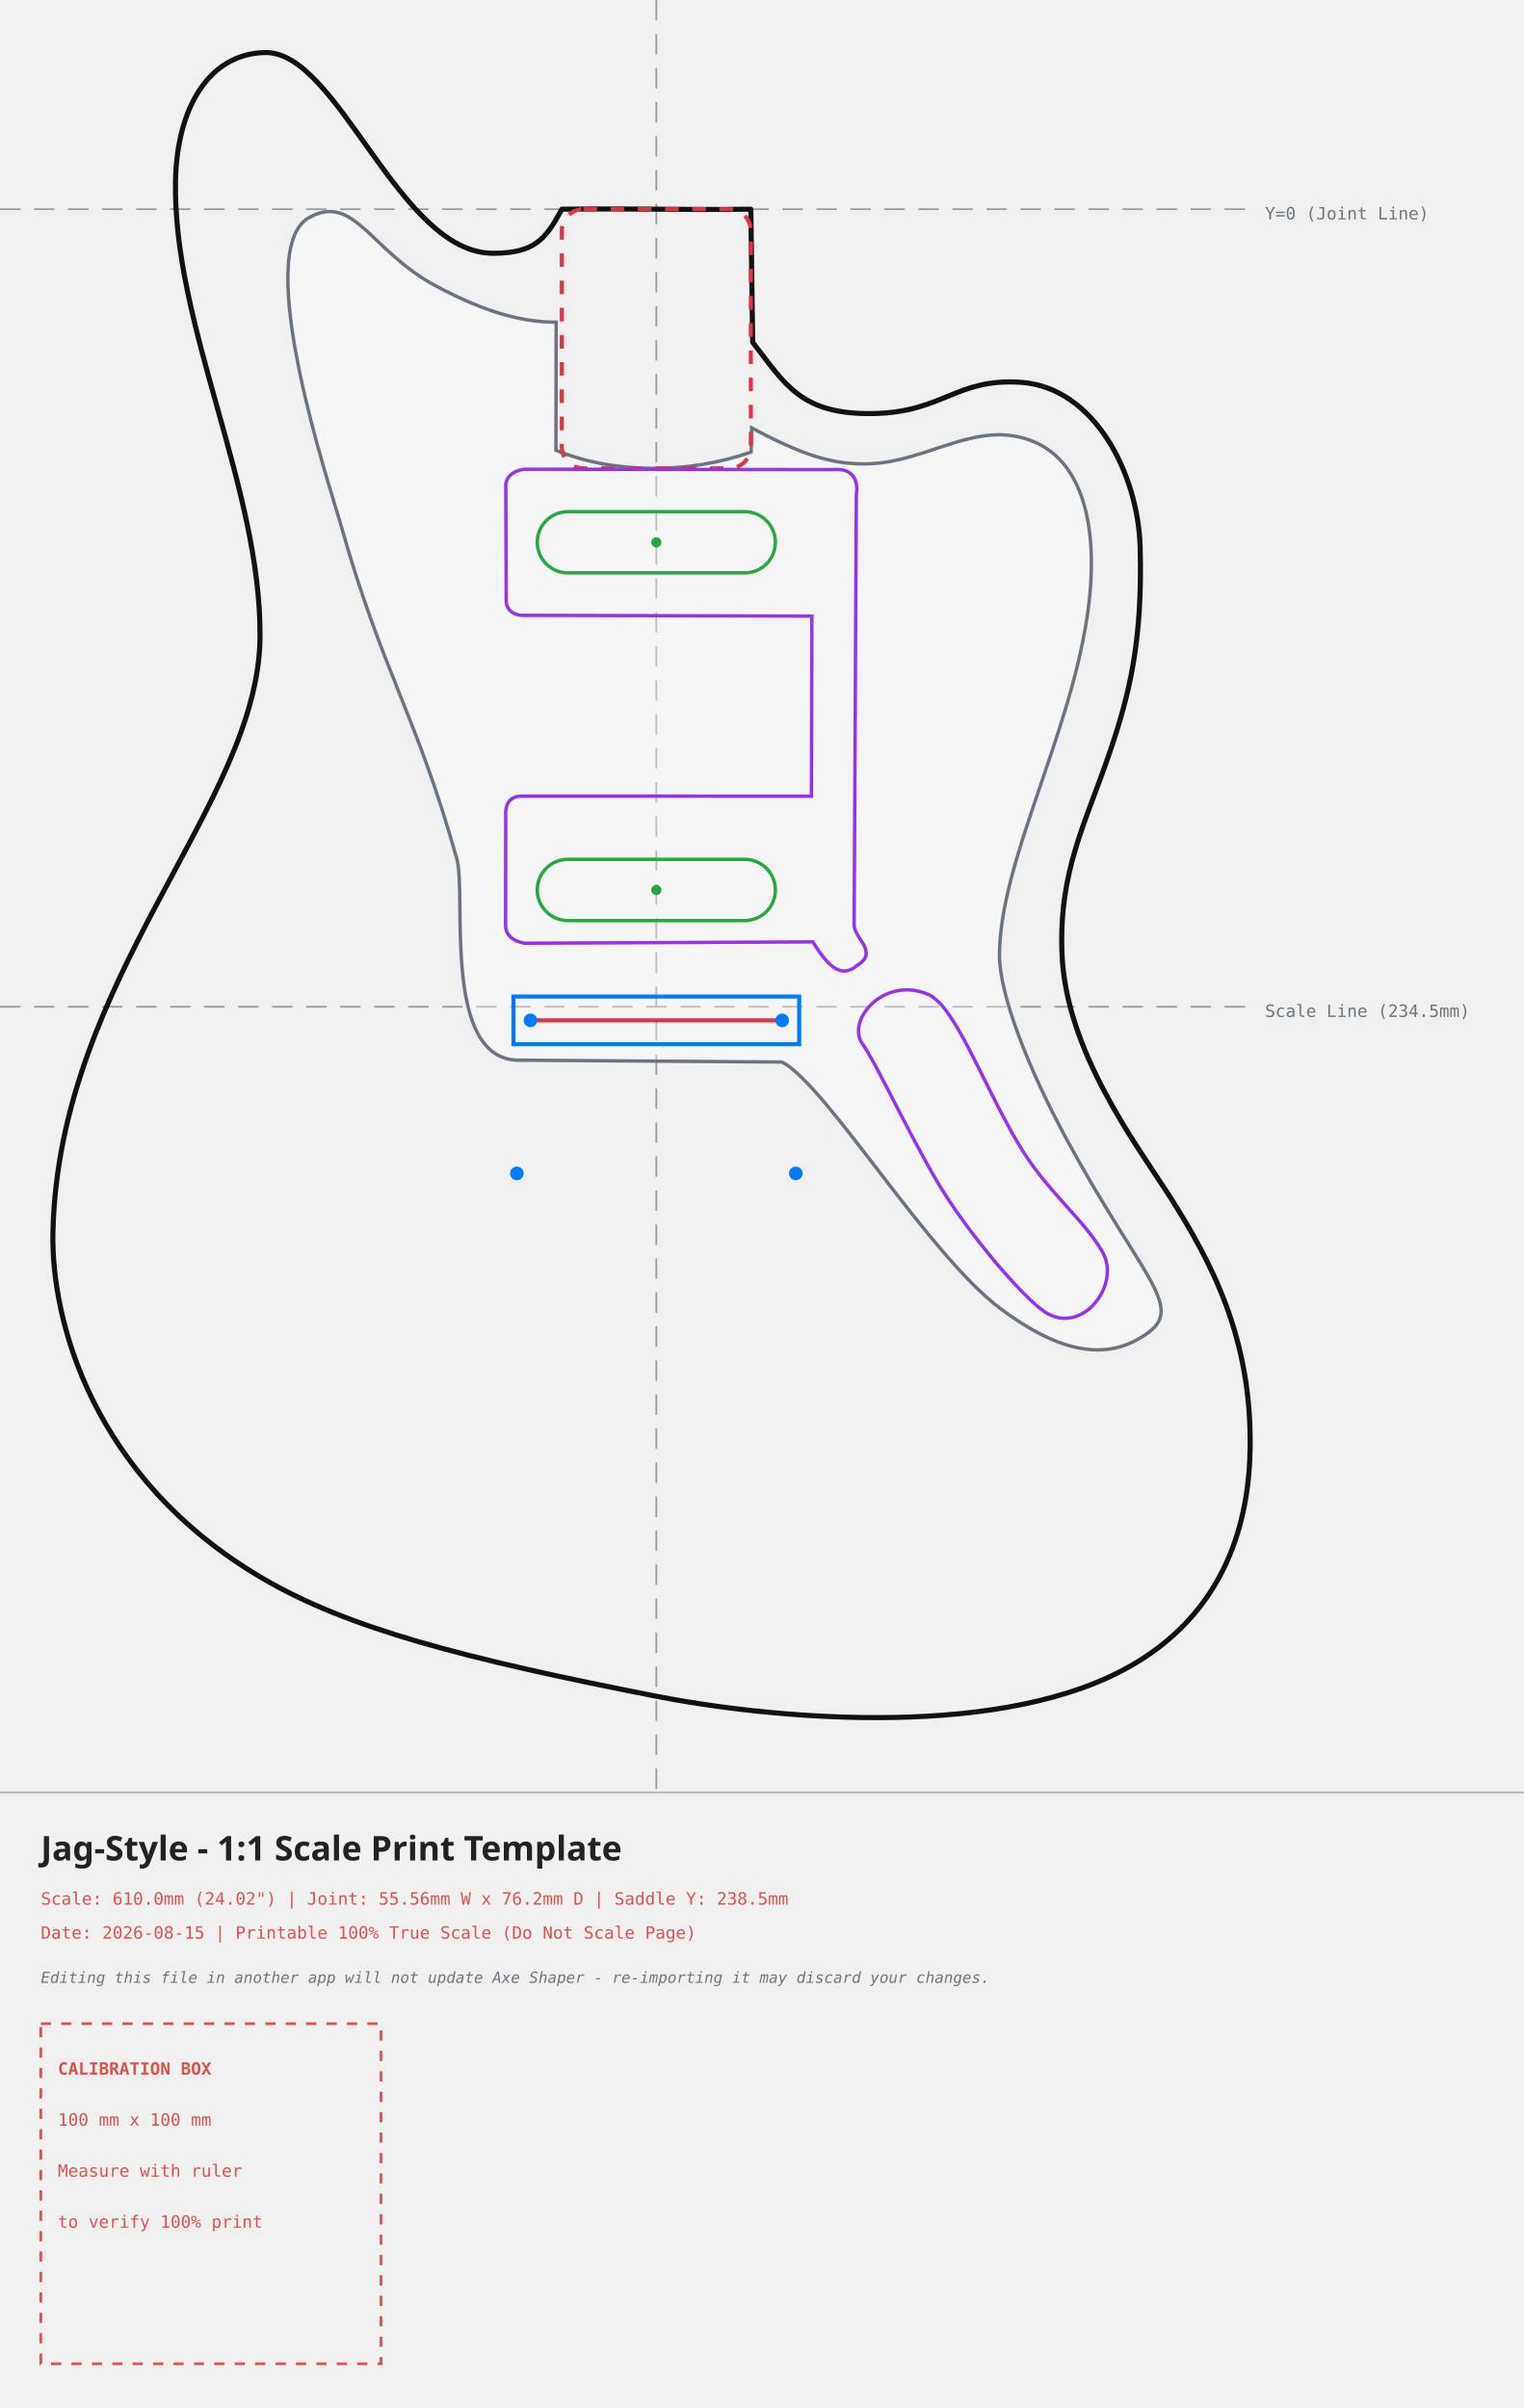
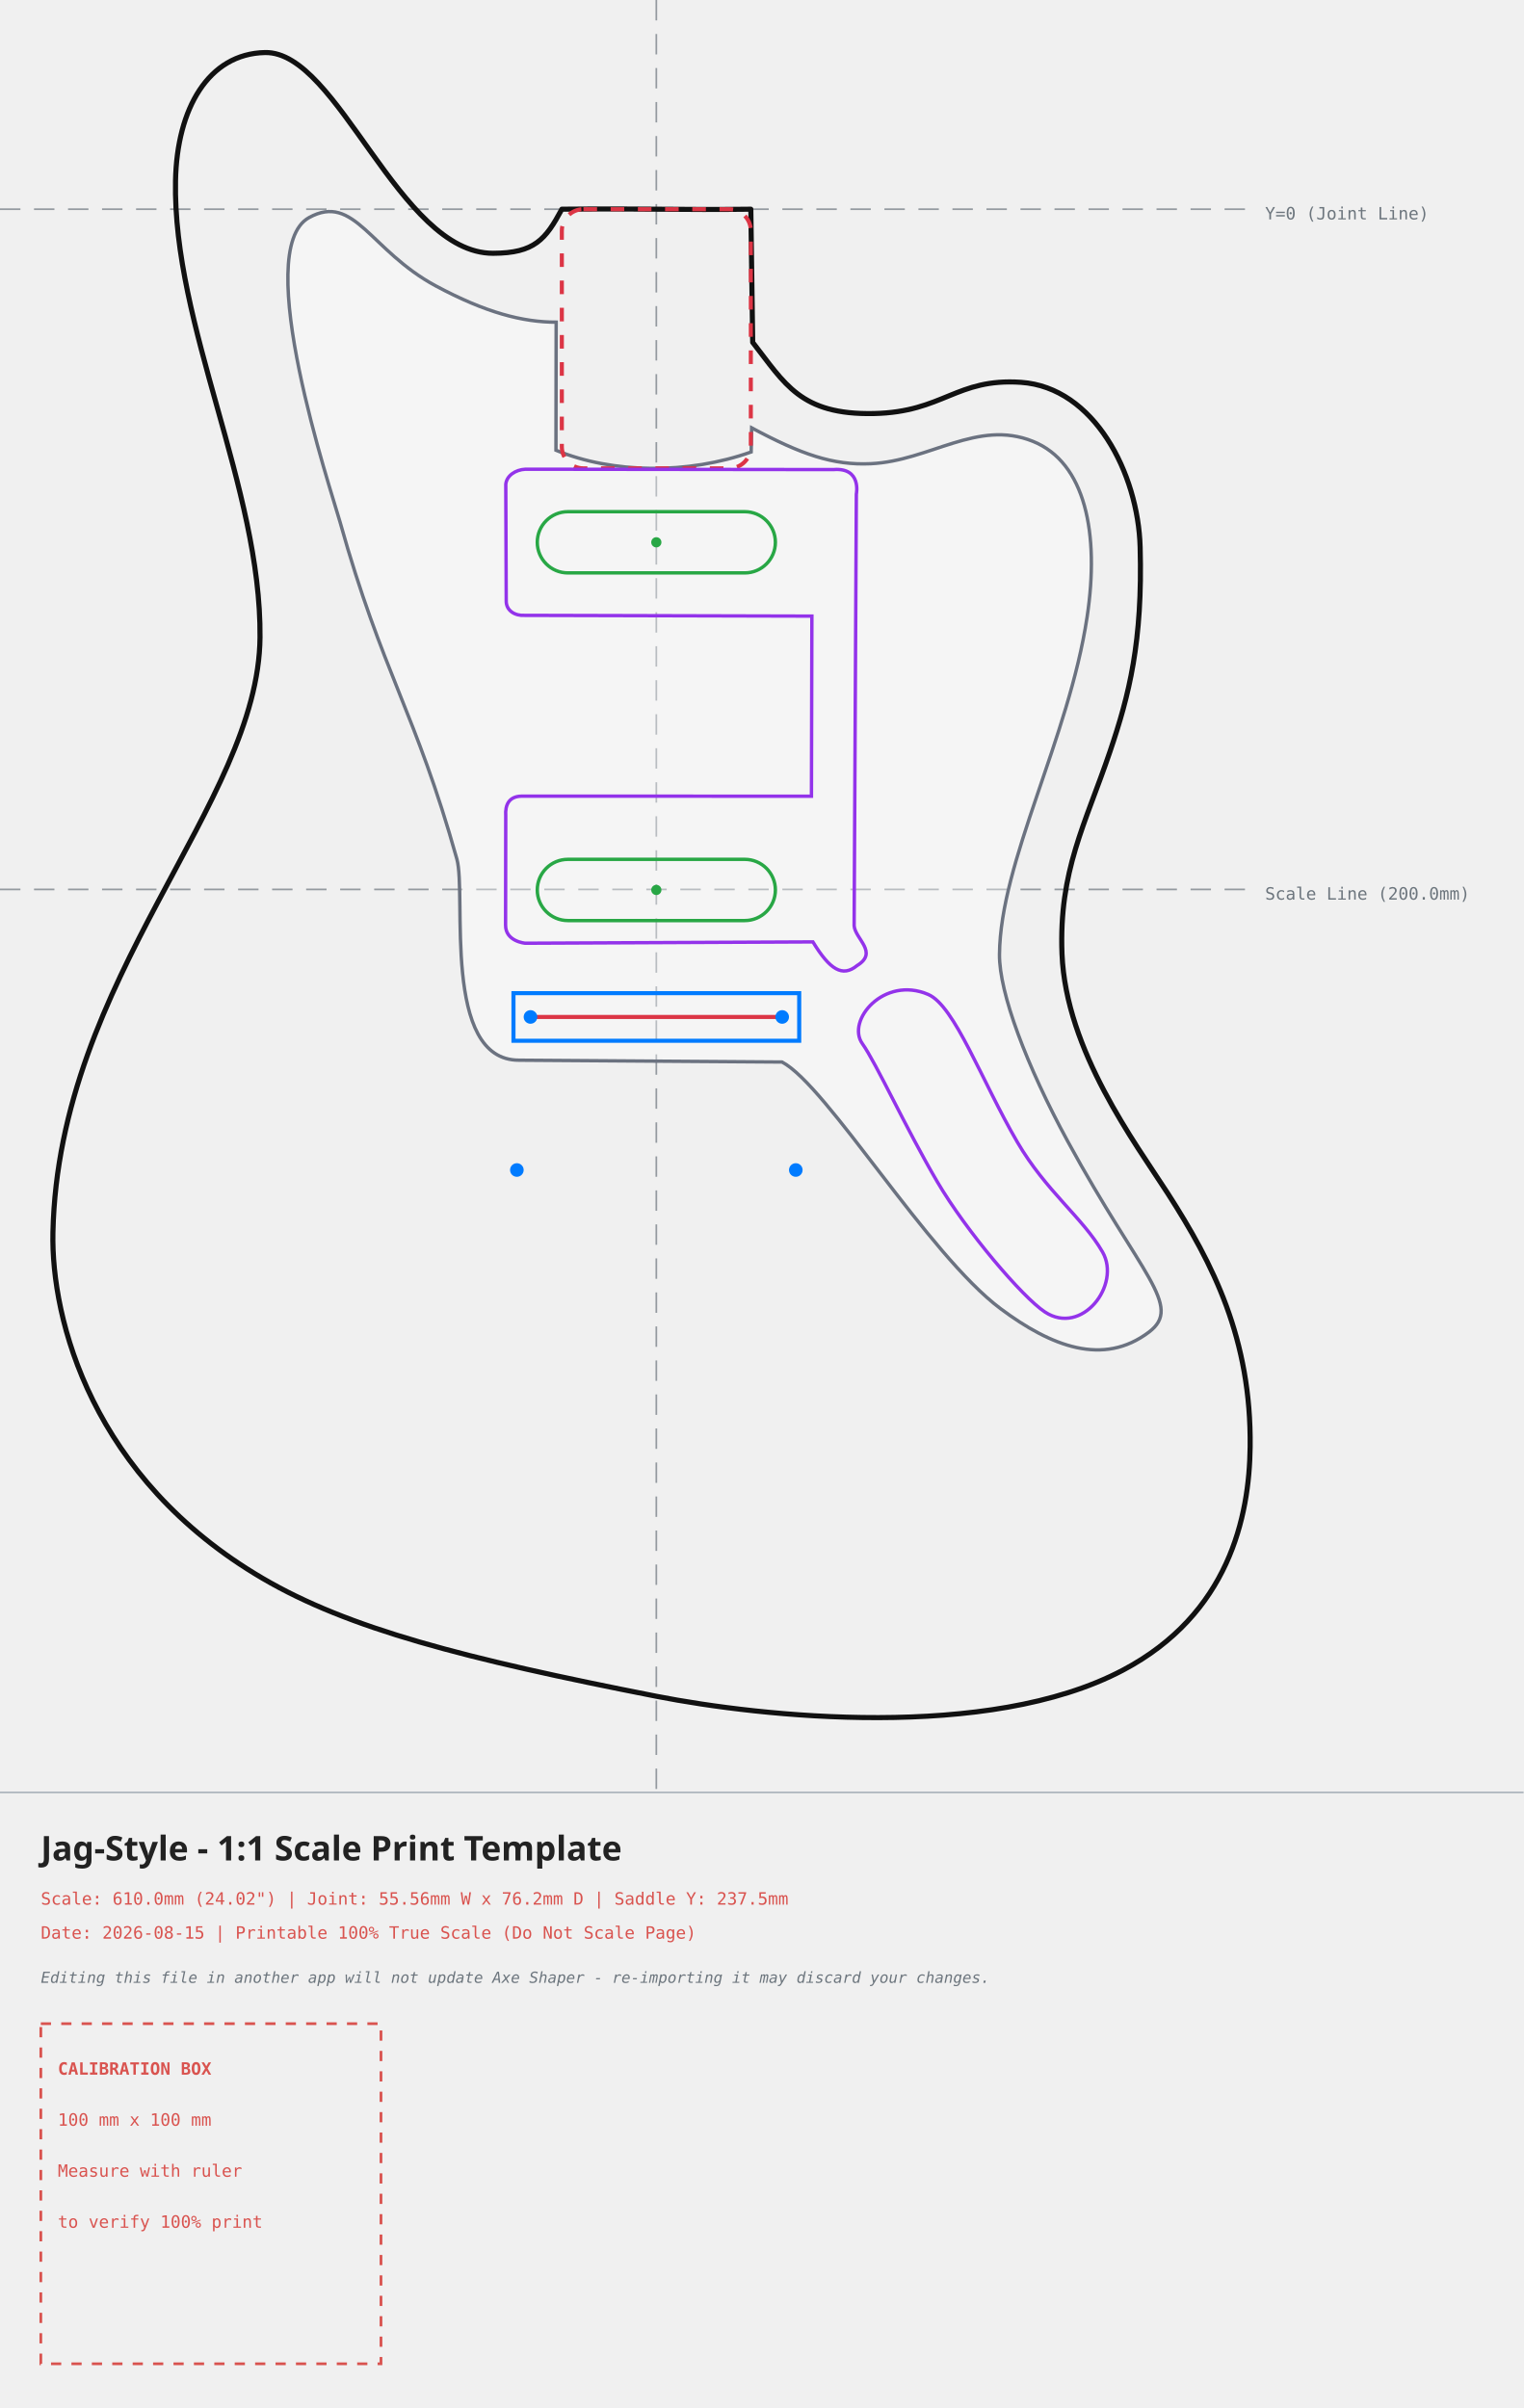
<svg xmlns="http://www.w3.org/2000/svg" width="447.91mm" height="708.01mm" viewBox="-192.95 -61.51 447.91 708.01">
  <style>
    .body-line { fill: none; stroke: #111111; stroke-width: 1.5; stroke-linecap: round; stroke-linejoin: round; }
    .neck-pocket { fill: none; stroke: #dc3545; stroke-width: 1.2; stroke-dasharray: 4,4; }
    .pickup-rout { fill: none; stroke: #28a745; stroke-width: 1.0; }
    .bridge-rout { fill: none; stroke: #007bff; stroke-width: 1.2; }
    .back-route { fill: none; stroke: #9333ea; stroke-width: 1.0; stroke-dasharray: 3,3; }
    .front-route { fill: none; stroke: #9333ea; stroke-width: 1.0; }
    .pickguard { fill: #ffffff; fill-opacity: 0.35; stroke: #6b7280; stroke-width: 1.0; }
    .center-axis { fill: none; stroke: #6c757d; stroke-width: 0.5; stroke-dasharray: 6,4; opacity: 0.7; }
    .calibration-box { fill: none; stroke: #d9534f; stroke-width: 0.8; stroke-dasharray: 3,3; }
    .band-rule { fill: none; stroke: #adb5bd; stroke-width: 0.5; }
    .text-label { font-family: monospace, sans-serif; font-size: 5px; fill: #d9534f; }
    .disclaimer-label { font-family: monospace, sans-serif; font-size: 4.5px; font-style: italic; fill: #6c757d; }
    .axis-label { font-family: monospace, sans-serif; font-size: 5px; fill: #6c757d; }
    .title-label { font-family: sans-serif; font-size: 10px; font-weight: bold; fill: #222222; }
  </style>
  <g>
    <line x1="0" y1="-61.51" x2="0" y2="465.50" class="center-axis" />
    <line x1="-192.95" y1="0" x2="174.96" y2="0" class="center-axis" />
    <text x="178.96" y="3" class="axis-label">Y=0 (Joint Line)</text>
-     <line x1="-192.95" y1="234.50" x2="174.96" y2="234.50" class="center-axis" stroke="#007bff" />
-     <text x="178.96" y="237.50" class="axis-label" fill="#007bff">Scale Line (234.5mm)</text>
+     <line x1="-192.95" y1="200.00" x2="174.96" y2="200.00" class="center-axis" stroke="#007bff" />
+     <text x="178.96" y="203.00" class="axis-label" fill="#007bff">Scale Line (200.0mm)</text>
    <path d="M -27.78 0.00 C -32.53 8.85, -35.77 12.93, -47.98 12.96 C -75.74 13.01, -93.44 -46.51, -115.04 -46.06 C -131.68 -45.72, -140.94 -29.59, -141.35 -8.38 C -142.20 34.23, -116.13 81.86, -116.51 125.87 C -116.93 175.07, -175.76 225.71, -177.39 300.85 C -177.95 326.50, -165.92 373.15, -115.76 402.55 C -90.55 417.33, -56.43 426.17, 0.04 437.24 C 30.77 443.26, 97.55 450.50, 137.18 429.55 C 168.35 413.07, 174.32 384.44, 174.57 363.96 C 174.96 332.20, 163.62 310.01, 150.36 289.39 C 140.88 274.66, 120.39 247.40, 119.26 218.98 C 118.30 194.54, 126.09 180.91, 133.37 159.45 C 139.01 142.81, 143.00 127.20, 142.23 99.33 C 141.64 77.71, 128.74 52.37, 107.19 50.90 C 88.17 49.61, 84.37 59.65, 63.97 60.08 C 42.32 60.53, 37.77 51.22, 28.33 39.15 C 28.33 39.15, 27.78 0.00, 27.78 0.00 C 6.63 0.26, -2.31 -0.24, -27.78 0.00 Z" class="body-line" />
    <path d="M -102.08 2.46 C -88.79 -4.85, -84.14 12.19, -64.82 22.56 C -50.21 30.40, -39.29 33.23, -29.45 33.22 C -29.45 33.22, -29.51 70.87, -29.51 70.87 C -12.74 77.78, 9.26 78.01, 27.88 71.38 C 27.88 71.38, 28.02 64.29, 28.02 64.29 C 42.66 72.13, 51.96 75.35, 63.05 74.83 C 80.36 74.03, 94.40 61.68, 110.70 68.25 C 126.07 74.45, 130.37 95.19, 126.63 119.94 C 121.23 155.73, 101.11 191.73, 100.88 219.12 C 100.78 230.40, 108.84 251.85, 120.96 274.10 C 142.47 313.58, 154.99 322.48, 144.80 330.17 C 131.39 340.30, 116.13 334.42, 101.21 323.28 C 79.77 307.27, 50.19 257.73, 36.96 250.75 C 36.96 250.75, -40.35 250.21, -40.35 250.21 C -63.19 250.30, -55.71 201.55, -58.64 191.06 C -70.74 147.88, -80.57 136.33, -93.00 91.92 C -95.52 82.90, -119.37 11.97, -102.08 2.46 Z" class="pickguard" style="fill:#ffffff" />
    <rect x="-27.78" y="0" width="55.56" height="76.2" rx="6.35" ry="6.35" class="neck-pocket" />
    <g transform="translate(0, 97.93855) rotate(0)">
      <rect x="-35.00" y="-9.00" width="70" height="18" rx="9" ry="9" class="pickup-rout" />
      <circle cx="0" cy="0" r="1.5" fill="#28a745" />
    </g>
    <g transform="translate(0, 200.1589) rotate(0)">
      <rect x="-35.00" y="-9.00" width="70" height="18" rx="9" ry="9" class="pickup-rout" />
      <circle cx="0" cy="0" r="1.5" fill="#28a745" />
    </g>
    <path d="M -38.50 76.45 C -38.50 76.45, 52.05 76.56, 52.05 76.56 C 60.43 75.87, 58.80 83.76, 58.80 83.76 C 58.80 83.76, 58.15 210.67, 58.15 210.67 C 58.44 214.58, 65.38 218.49, 59.02 222.39 C 54.72 225.92, 51.02 223.61, 46.03 215.43 C 46.03 215.43, -38.53 215.82, -38.53 215.82 C -38.53 215.82, -44.35 215.35, -44.32 210.51 C -44.32 210.51, -44.27 178.34, -44.27 178.34 C -44.49 175.13, -43.31 172.64, -39.65 172.58 C -39.65 172.58, 45.60 172.59, 45.60 172.59 C 45.60 172.59, 45.73 119.64, 45.73 119.64 C 45.73 119.64, -38.78 119.42, -38.78 119.42 C -41.50 119.59, -44.19 118.07, -44.13 115.12 C -44.13 115.12, -44.26 80.88, -44.26 80.88 C -44.03 78.39, -41.46 76.60, -38.50 76.45 Z" class="front-route" />
    <path d="M 79.93 230.88 C 87.73 234.24, 95.60 256.24, 106.15 274.33 C 114.52 288.70, 125.45 296.62, 131.18 306.62 C 136.70 316.27, 125.12 331.41, 114.23 324.24 C 107.66 319.91, 91.18 300.60, 82.59 285.95 C 73.25 270.01, 64.69 251.15, 60.56 245.34 C 55.77 238.58, 66.88 225.27, 79.93 230.88 Z" class="front-route" />
-     <g transform="translate(0, 238.50)">
+     <g transform="translate(0, 237.50)">
      <rect x="-42.00" y="-7.00" width="84" height="14" class="bridge-rout" />
      <line x1="-37.00" y1="0" x2="37.00" y2="0" stroke="#dc3545" stroke-width="1.2" />
      <circle cx="-37" cy="0" r="2" fill="#007bff" />
      <circle cx="37" cy="0" r="2" fill="#007bff" />
      <circle cx="-41" cy="45" r="2" fill="#007bff" />
      <circle cx="41" cy="45" r="2" fill="#007bff" />
    </g>
  </g>
  <g>
    <line x1="-192.95" y1="465.50" x2="254.96" y2="465.50" class="band-rule" />
    <text x="-180.95" y="485.50" class="title-label">Jag-Style - 1:1 Scale Print Template</text>
-     <text x="-180.95" y="498.50" class="text-label">Scale: 610.0mm (24.02") | Joint: 55.56mm W x 76.2mm D | Saddle Y: 238.5mm</text>
+     <text x="-180.95" y="498.50" class="text-label">Scale: 610.0mm (24.02") | Joint: 55.56mm W x 76.2mm D | Saddle Y: 237.5mm</text>
    <text x="-180.95" y="508.50" class="text-label">Date: 2026-08-15 | Printable 100% True Scale (Do Not Scale Page)</text>
    <text x="-180.95" y="521.50" class="disclaimer-label">Editing this file in another app will not update Axe Shaper - re-importing it may discard your changes.</text>
    <g transform="translate(-180.95, 533.50)">
      <rect x="0" y="0" width="100" height="100" class="calibration-box" />
      <text x="5" y="15" class="text-label" font-weight="bold">CALIBRATION BOX</text>
      <text x="5" y="30" class="text-label">100 mm x 100 mm</text>
      <text x="5" y="45" class="text-label">Measure with ruler</text>
      <text x="5" y="60" class="text-label">to verify 100% print</text>
    </g>
  </g>
</svg>
